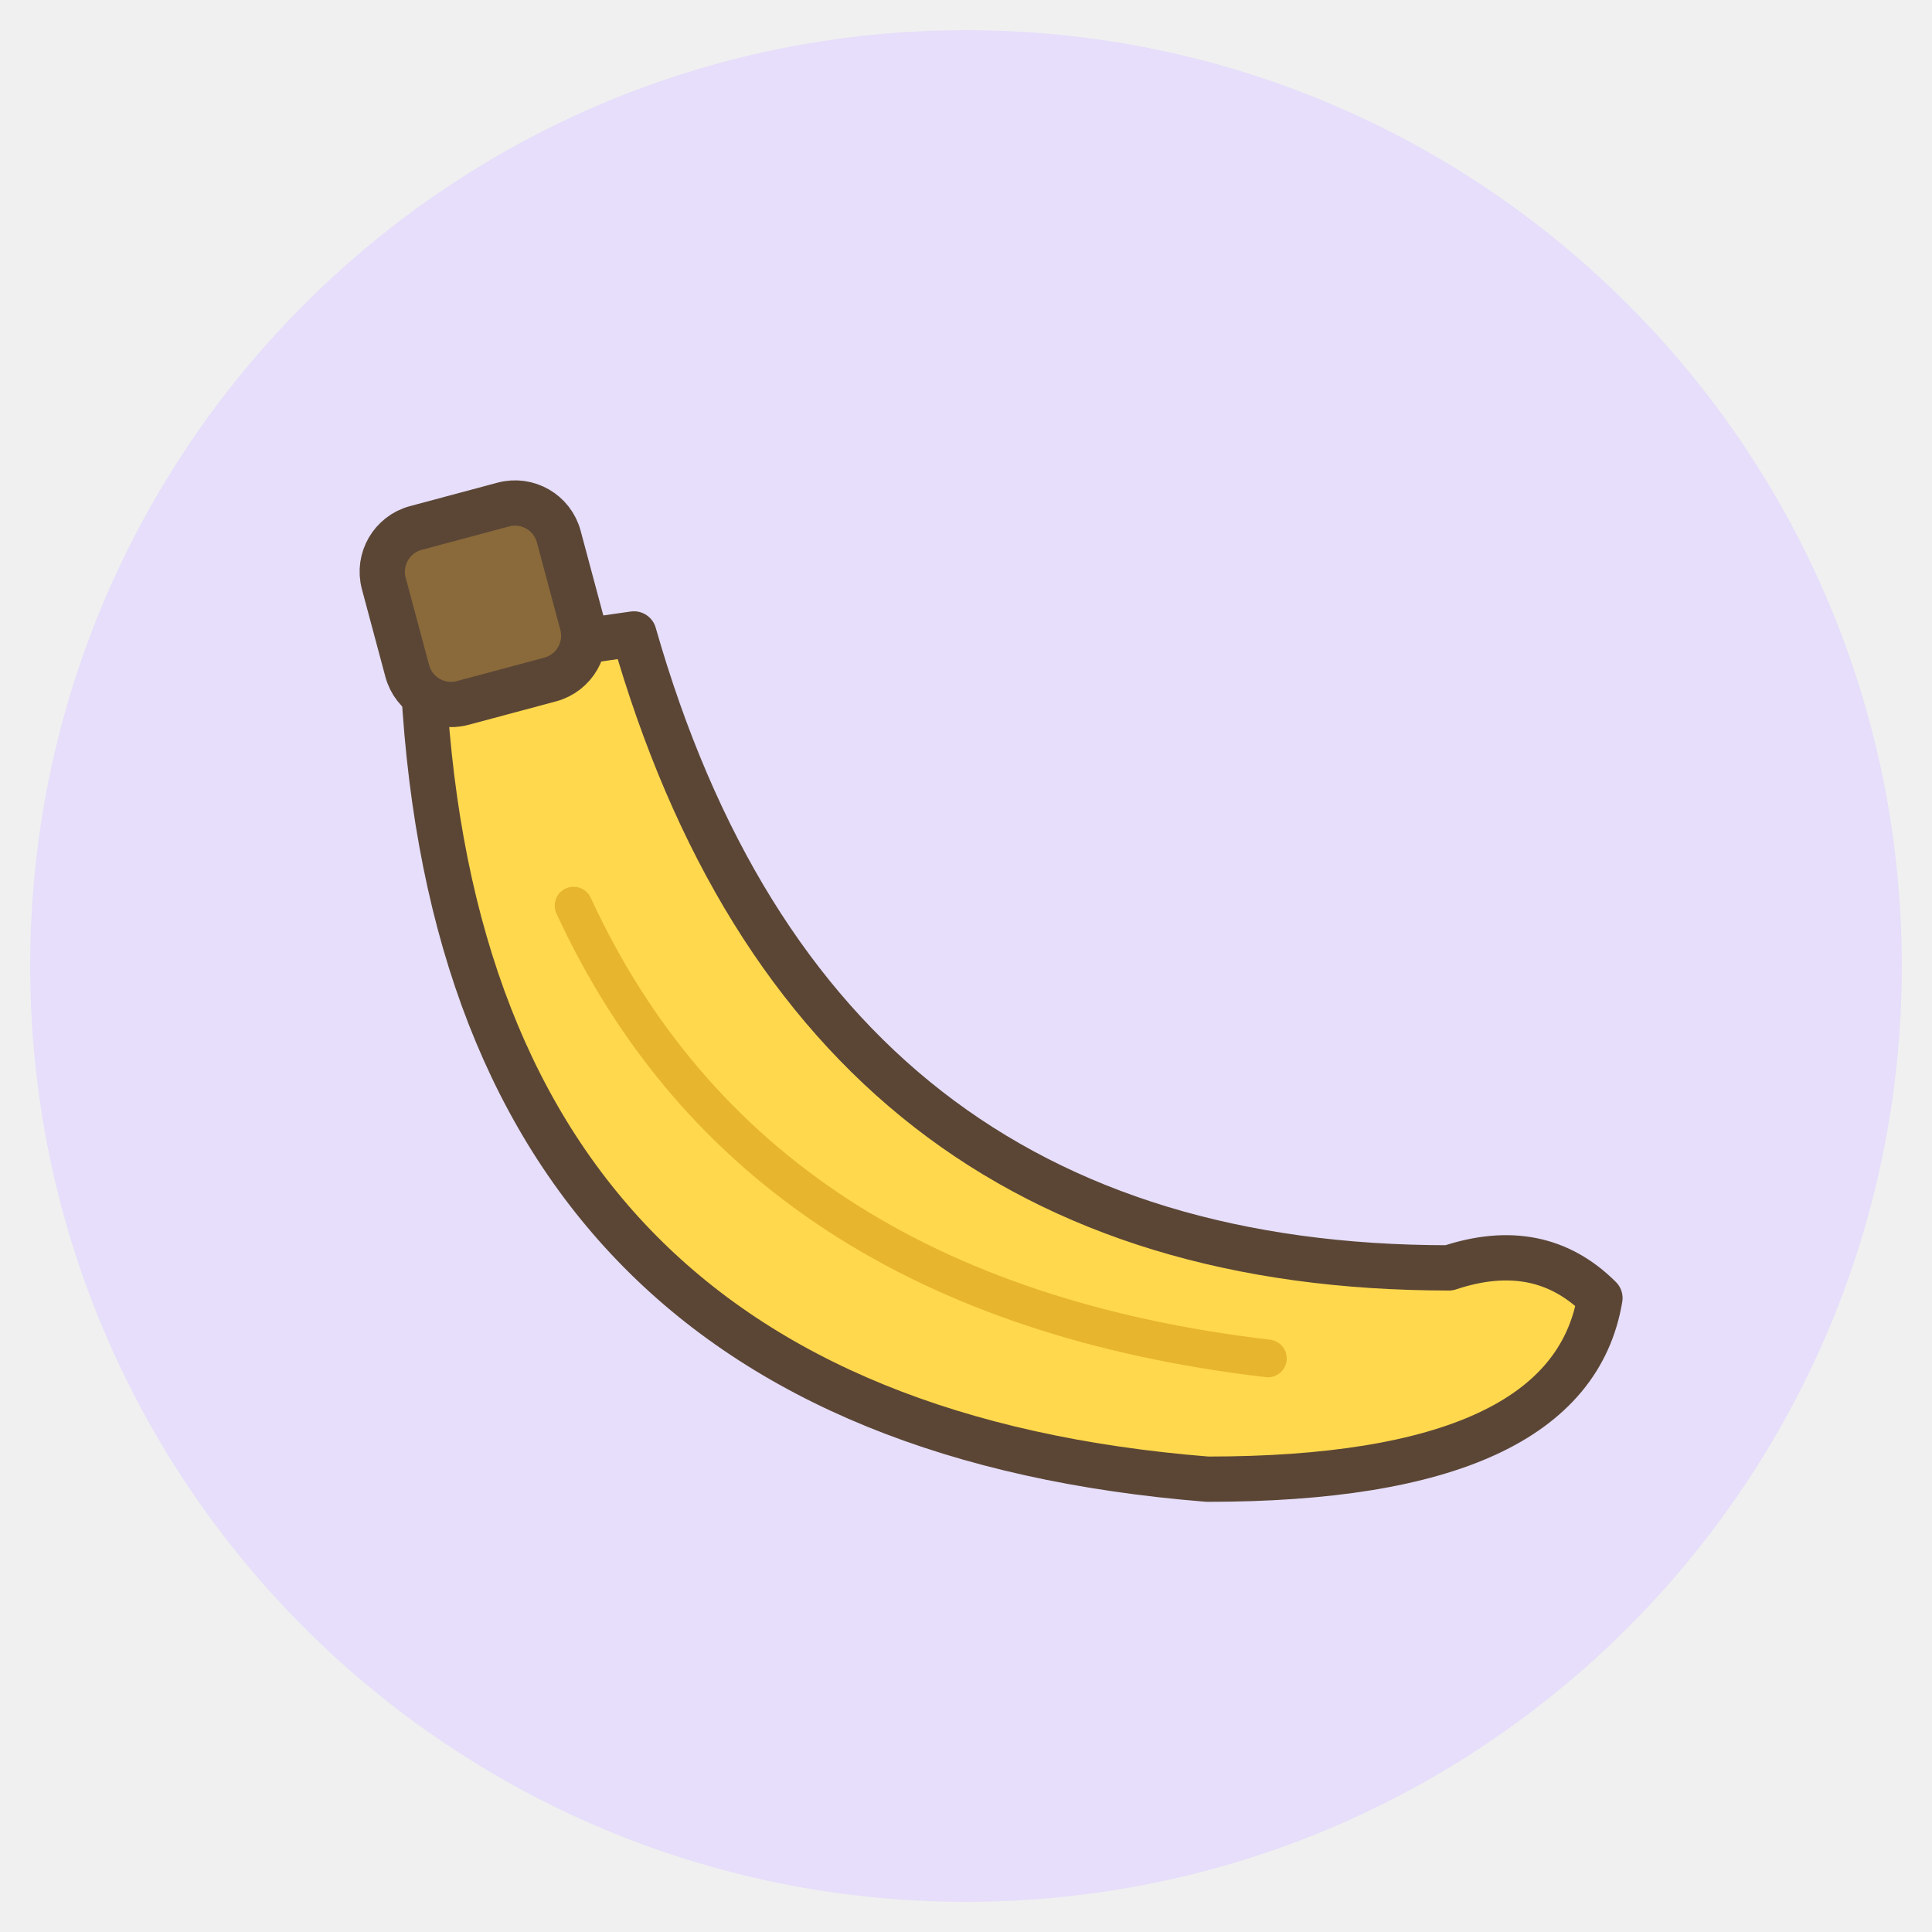
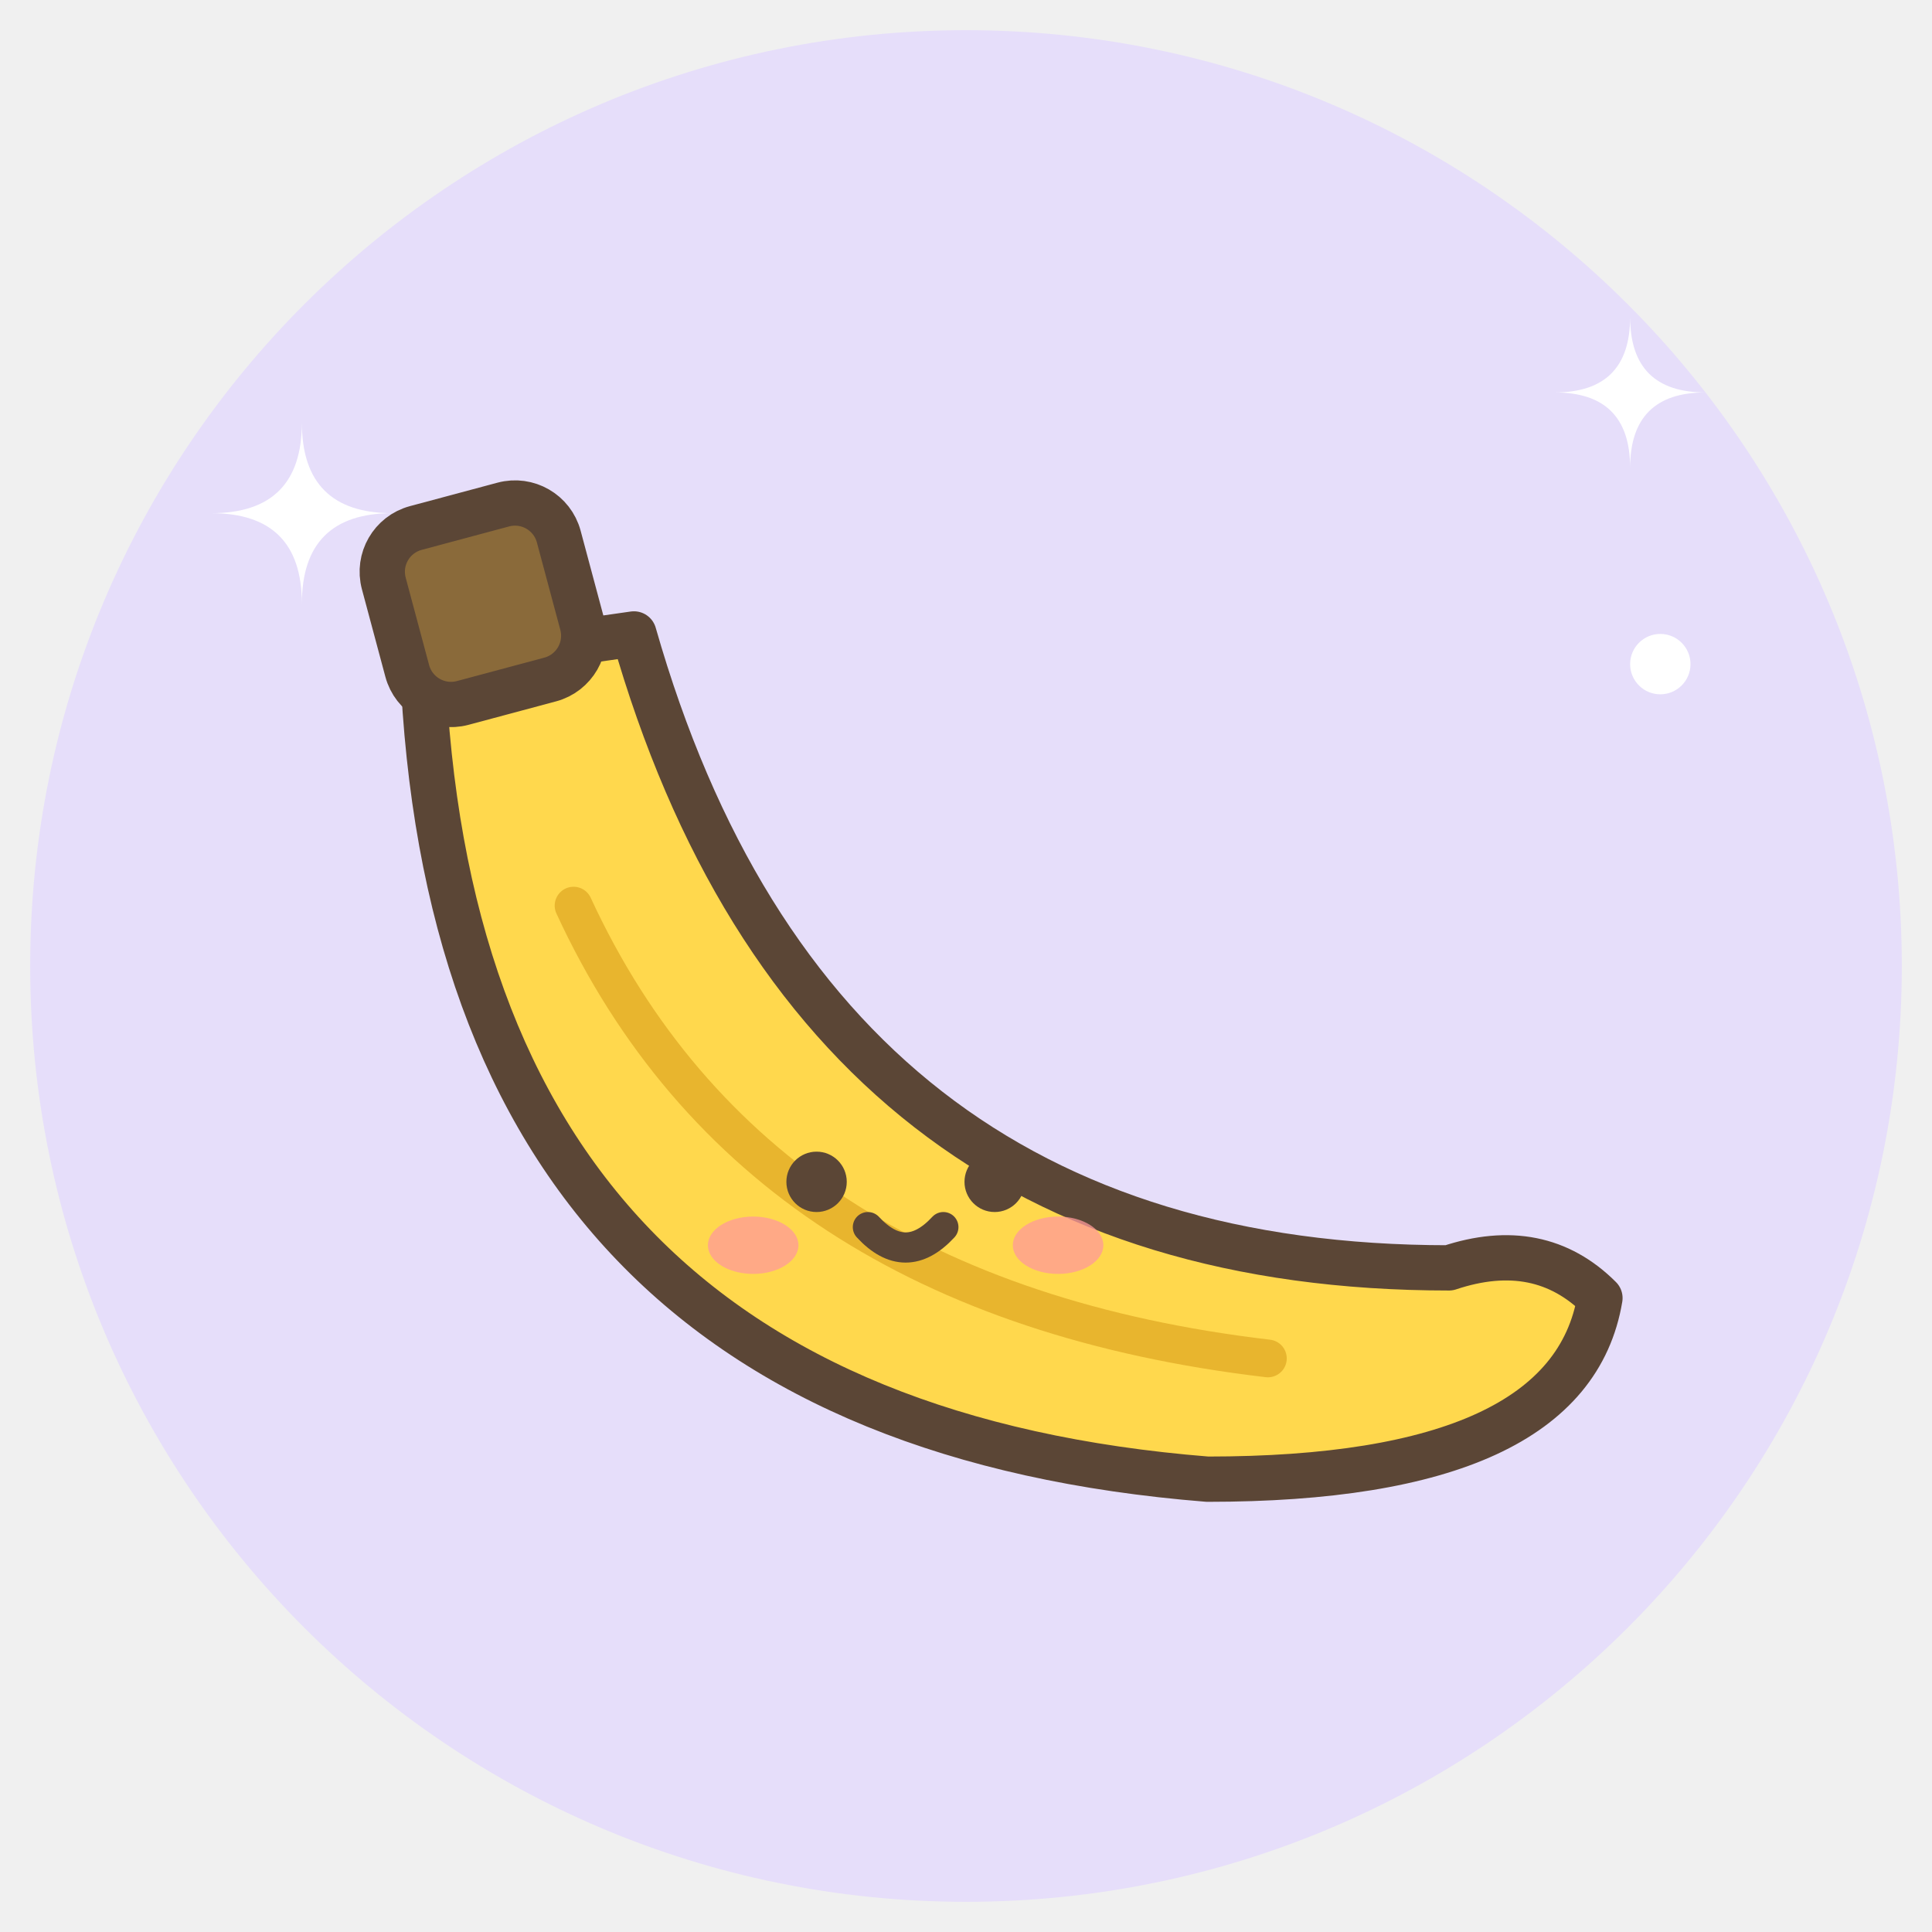
<svg xmlns="http://www.w3.org/2000/svg" viewBox="0 0 128 128">
  <circle cx="64" cy="64" r="62" fill="#e6defa" />
+   <path d="M20 28 Q20 34 26 34 Q20 34 20 40 Q20 34 14 34 Q20 34 20 28Z" fill="#fff" />
+   <path d="M108 21 Q108 26 113 26 Q108 26 108 31 Q108 26 103 26 Q108 26 108 21Z" fill="#fff" />
+   <circle cx="110" cy="44" r="2" fill="#fff" />
  <g stroke="#5b4636" stroke-width="3" stroke-linejoin="round" stroke-linecap="round">
    <path d="M28 44 Q30 94 80 98 Q104 98 106 86 Q102 82 96 84 Q54 84 42 42Z" fill="#ffd84d" />
    <path d="M38 60 Q50 86 84 90" fill="none" stroke="#e8b52e" stroke-width="2.5" />
    <rect x="26" y="34" width="12" height="12" rx="3" fill="#8a6a3a" transform="rotate(-15 32 40)" />
+     <g stroke="none">
+       <ellipse cx="49.9" cy="82.5" rx="3.0" ry="1.9" fill="#ff9a9a" opacity=".75" />
+       <ellipse cx="70.1" cy="82.5" rx="3.0" ry="1.9" fill="#ff9a9a" opacity=".75" />
+       <circle cx="54.1" cy="78.3" r="2.0" fill="#5b4636" />
+       <circle cx="65.9" cy="78.3" r="2.0" fill="#5b4636" />
+     </g>
+     <path d="M57.5 81.3 q2.5 2.7 5.0 0" fill="none" stroke="#5b4636" stroke-width="2.0" />
  </g>
</svg>
